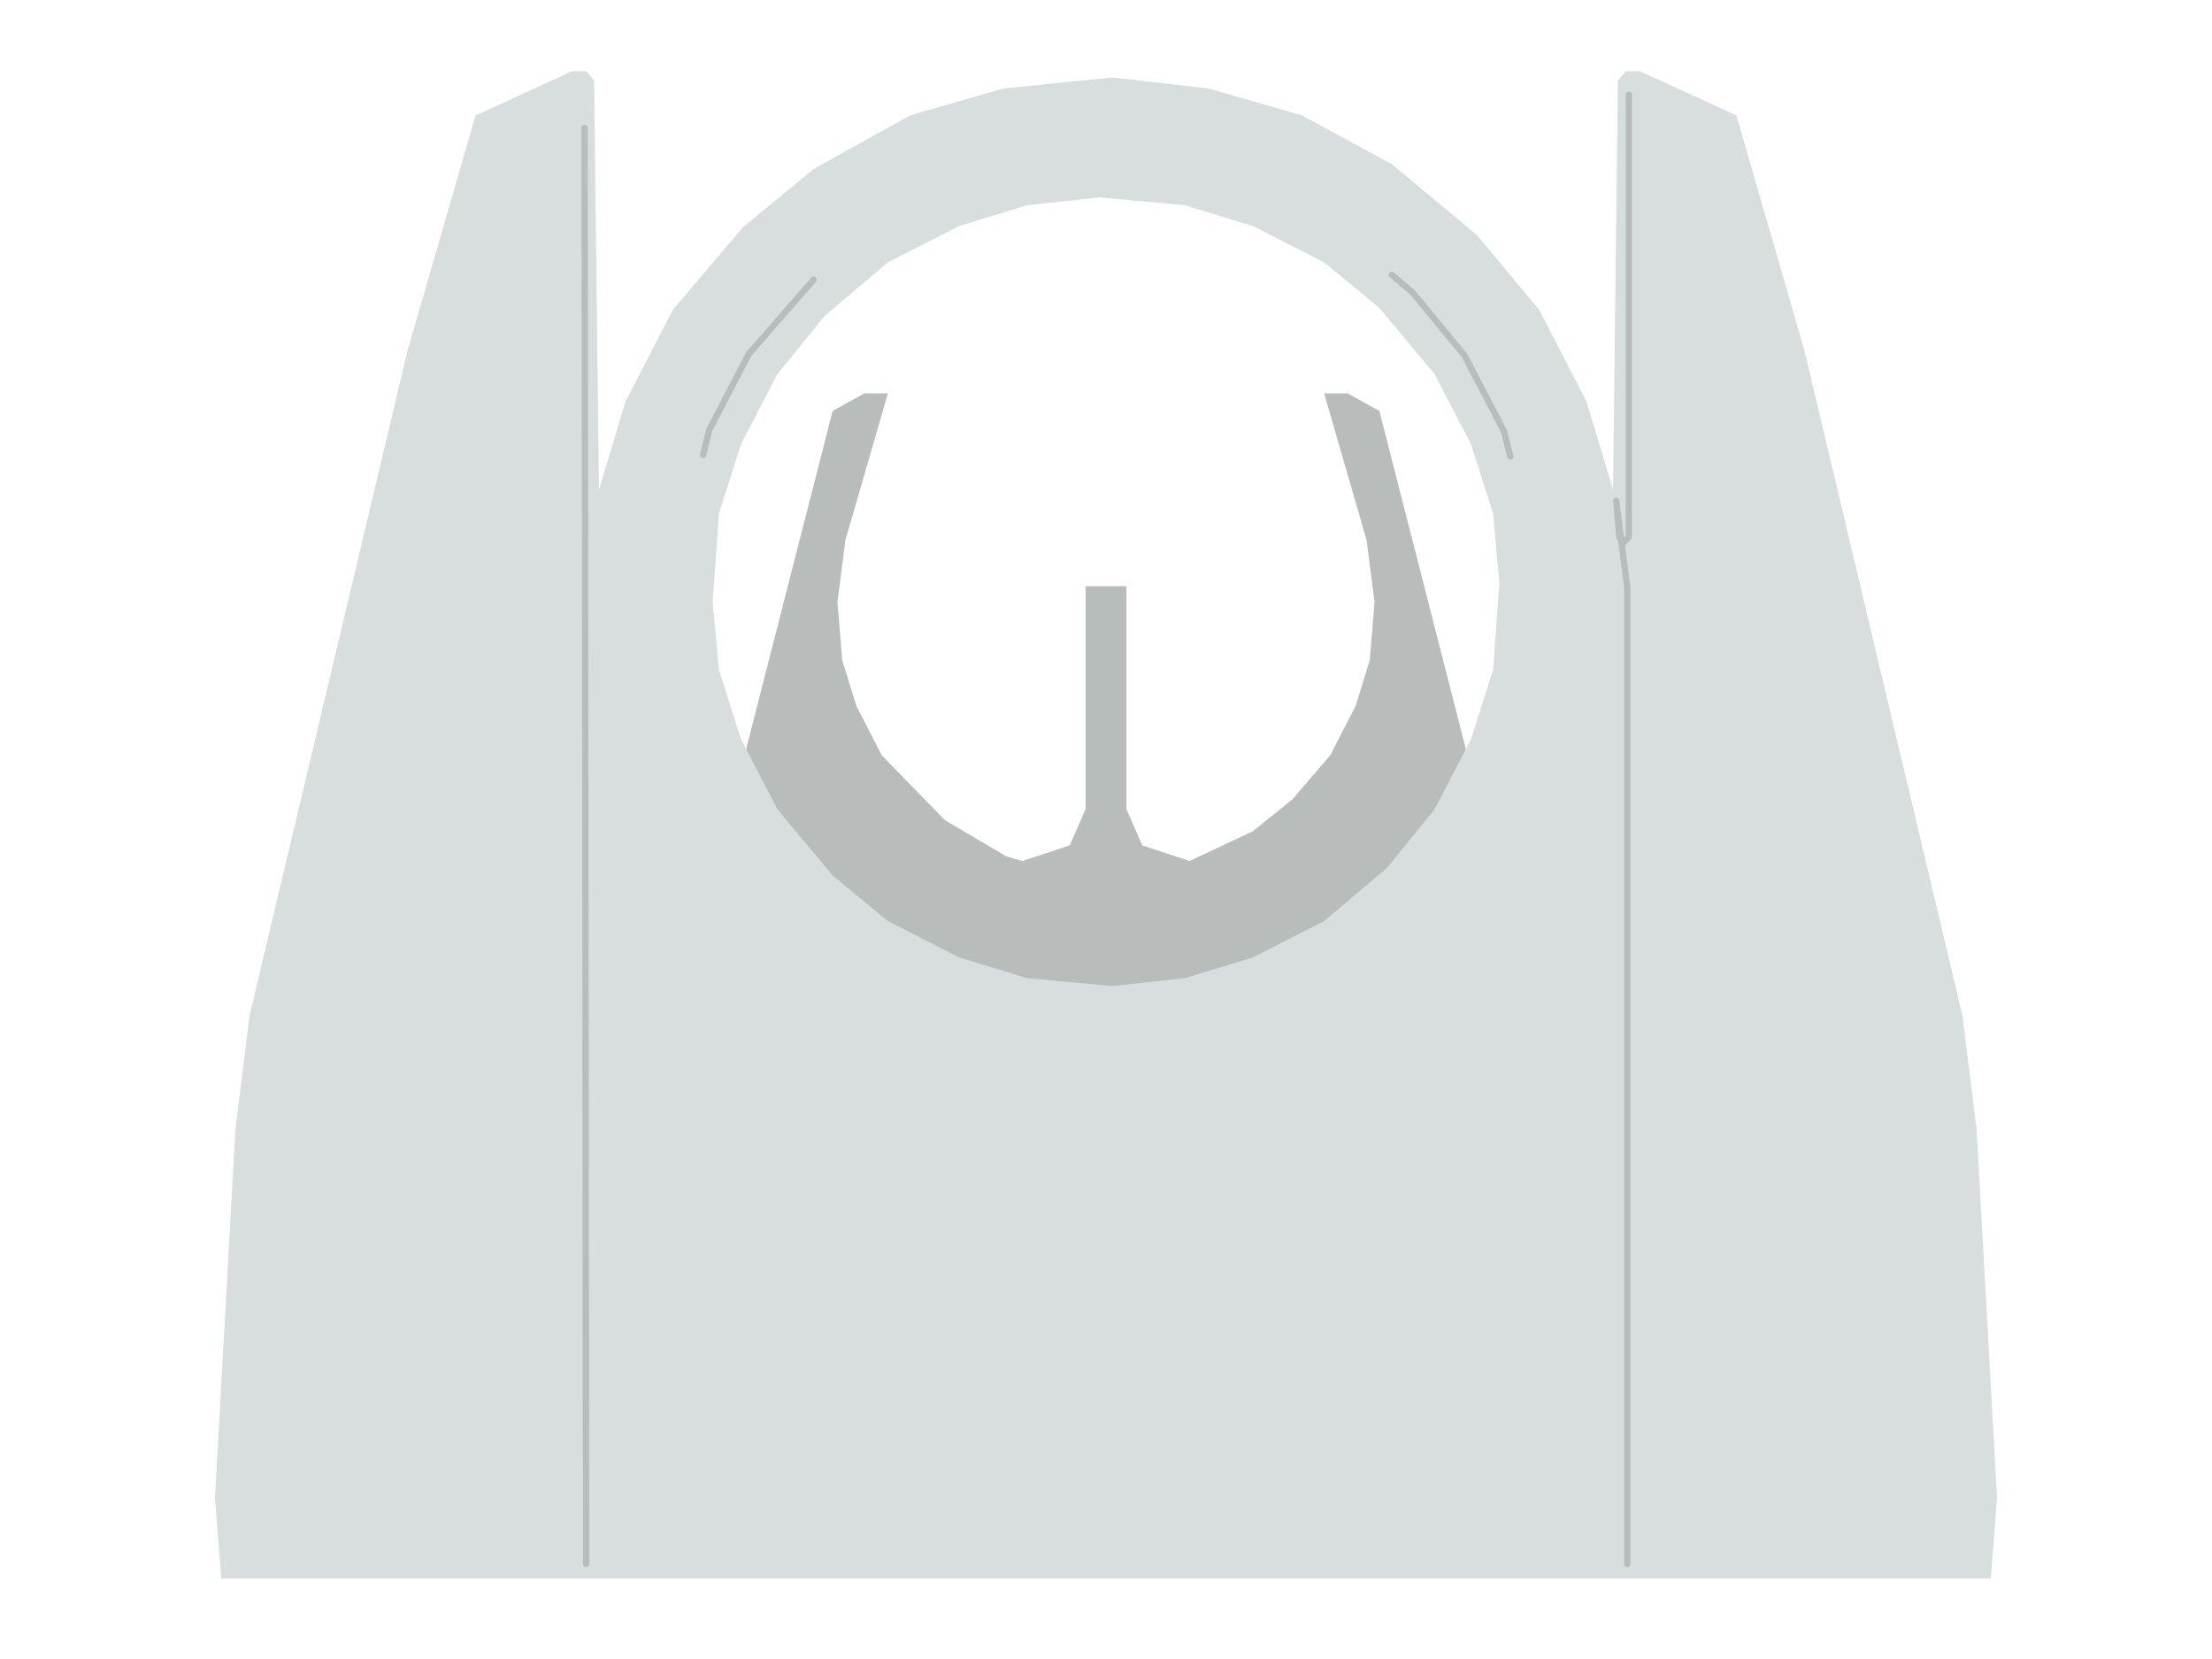
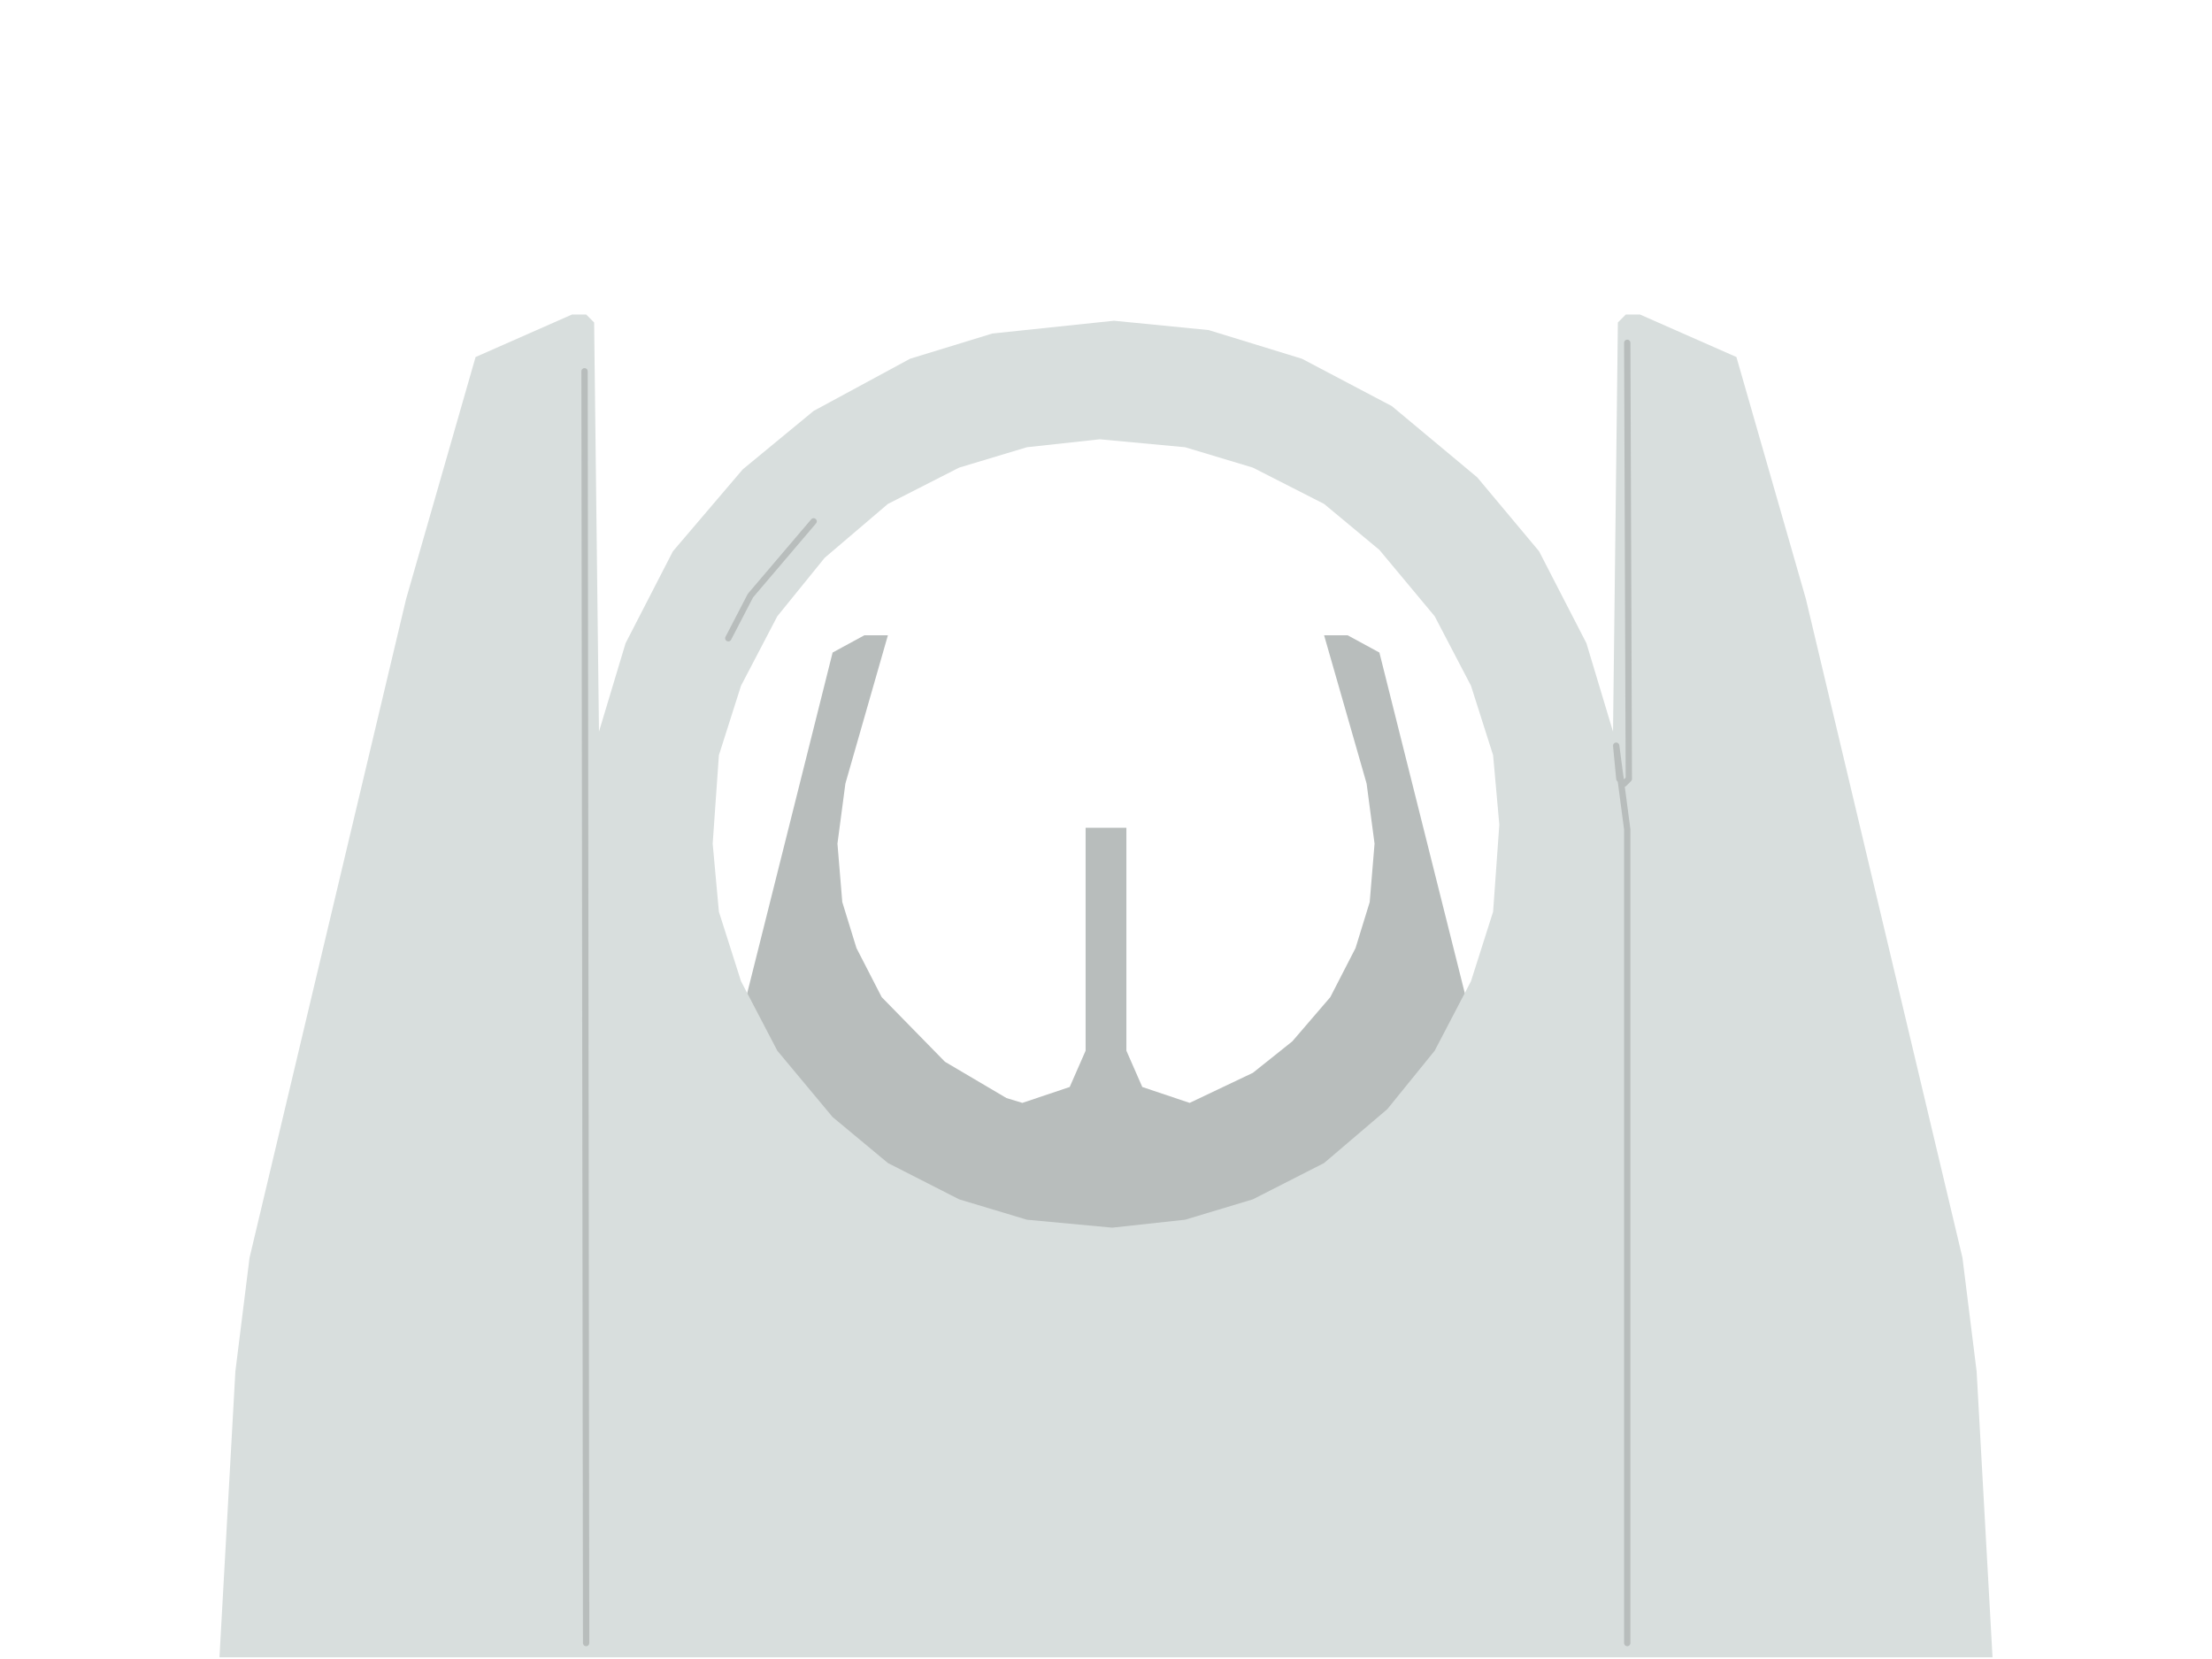
<svg xmlns="http://www.w3.org/2000/svg" viewBox="0 0 64 48">
-   <path d="M24.09,11.89 L21.53,21.90 L21.12,24.78 L20.89,29.49 L21.99,39.91 L42.01,39.91 L43.11,29.49 L42.88,24.78 L42.47,21.90 L39.91,11.89 L38.99,11.38 L38.31,11.38 L39.54,15.63 L39.77,17.42 L39.63,19.11 L39.22,20.43 L38.49,21.85 L37.39,23.13 L36.25,24.05 L34.42,24.91 L33.05,24.46 L32.59,23.41 L32.59,16.96 L31.41,16.96 L31.41,23.41 L30.95,24.46 L29.58,24.91 L29.12,24.78 L27.34,23.73 L25.51,21.85 L24.78,20.43 L24.37,19.11 L24.23,17.42 L24.46,15.63 L25.69,11.38 L25.01,11.38Z" fill="#b8bdbc" fill-rule="evenodd" />
-   <path d="M13.76,3.34 L11.79,10.15 L7.22,29.39 L6.81,32.69 L6.22,43.34 L6.40,45.67 L57.60,45.67 L57.78,43.34 L57.19,32.69 L56.78,29.39 L52.21,10.15 L50.24,3.34 L47.45,2.06 L47.04,2.06 L46.81,2.33 L46.67,14.17 L45.90,11.61 L44.53,8.96 L42.74,6.81 L40.27,4.75 L37.67,3.34 L34.97,2.56 L32.18,2.24 L29.03,2.56 L26.33,3.34 L23.54,4.89 L21.49,6.58 L19.47,8.96 L18.10,11.61 L17.33,14.17 L17.19,2.33 L16.96,2.06 L16.55,2.06Z M31.82,5.71 L34.29,5.94 L36.25,6.54 L38.31,7.59 L39.91,8.91 L41.51,10.83 L42.56,12.85 L43.20,14.86 L43.38,16.87 L43.20,19.38 L42.56,21.39 L41.51,23.41 L40.14,25.10 L38.31,26.65 L36.25,27.70 L34.29,28.30 L32.18,28.53 L29.71,28.30 L27.75,27.70 L25.69,26.65 L24.09,25.33 L22.49,23.41 L21.44,21.39 L20.80,19.38 L20.62,17.42 L20.80,14.86 L21.44,12.85 L22.49,10.83 L23.86,9.14 L25.69,7.59 L27.75,6.54 L29.71,5.94Z" fill="#d8dedd" fill-rule="evenodd" />
+   <path d="M24.09,18.88 L21.58,28.89 L21.12,31.77 L20.89,36.48 L21.99,46.90 L42.01,46.90 L43.11,36.48 L42.88,31.77 L42.42,28.89 L39.91,18.88 L38.99,18.38 L38.31,18.38 L39.54,22.67 L39.77,24.41 L39.63,26.10 L39.22,27.43 L38.49,28.85 L37.39,30.13 L36.25,31.04 L34.42,31.91 L33.05,31.45 L32.59,30.40 L32.59,23.95 L31.41,23.95 L31.41,30.40 L30.95,31.45 L29.58,31.91 L29.12,31.77 L27.34,30.72 L25.51,28.85 L24.78,27.43 L24.37,26.10 L24.23,24.41 L24.46,22.67 L25.69,18.38 L25.01,18.38Z" fill="#b8bdbc" fill-rule="evenodd" />
+   <path d="M13.76,10.33 L11.75,17.33 L7.22,36.39 L6.81,39.68 L6.35,47.95 L57.65,47.95 L57.19,39.68 L56.78,36.39 L52.25,17.33 L50.24,10.33 L47.45,9.10 L47.04,9.10 L46.81,9.33 L46.67,21.17 L45.90,18.61 L44.53,15.95 L42.74,13.81 L40.27,11.75 L37.67,10.38 L34.97,9.55 L32.23,9.28 L28.71,9.65 L26.33,10.38 L23.54,11.89 L21.49,13.58 L19.47,15.95 L18.10,18.61 L17.33,21.17 L17.19,9.33 L16.96,9.10 L16.55,9.10Z M31.82,12.71 L34.29,12.94 L36.25,13.53 L38.31,14.58 L39.91,15.91 L41.51,17.83 L42.56,19.84 L43.20,21.85 L43.38,23.86 L43.20,26.38 L42.56,28.39 L41.51,30.40 L40.14,32.09 L38.31,33.65 L36.25,34.70 L34.29,35.29 L32.18,35.52 L29.71,35.29 L27.75,34.70 L25.69,33.65 L24.09,32.32 L22.49,30.40 L21.44,28.39 L20.80,26.38 L20.62,24.41 L20.80,21.85 L21.44,19.84 L22.49,17.83 L23.86,16.14 L25.69,14.58 L27.75,13.53 L29.71,12.94Z" fill="#d8dedd" fill-rule="evenodd" />
  <g transform="scale(0.04571)" fill="none" stroke="#b8bdbc" stroke-width="4.0" stroke-linecap="round" stroke-linejoin="round">
-     <path d="M1031,60 L1031,340 L1028,343 L1025,340 L1023,317 L1030,372 L1030,990 L1030,950" />
-     <path d="M370,81 L371,990 L371,964" />
-     <path d="M515,177 L474,224 L449,272 L445,288" />
-     <path d="M881,174 L894,185 L927,225 L952,273 L956,289" />
+     <path d="M1030,217 L1031,493 L1028,496 L1025,493 L1023,472 L1030,525 L1030,1040 L1030,1000" />
+     <path d="M370,235 L371,1040 L371,1014" />
+     <path d="M515,330 L475,377 L461,404" />
  </g>
</svg>
